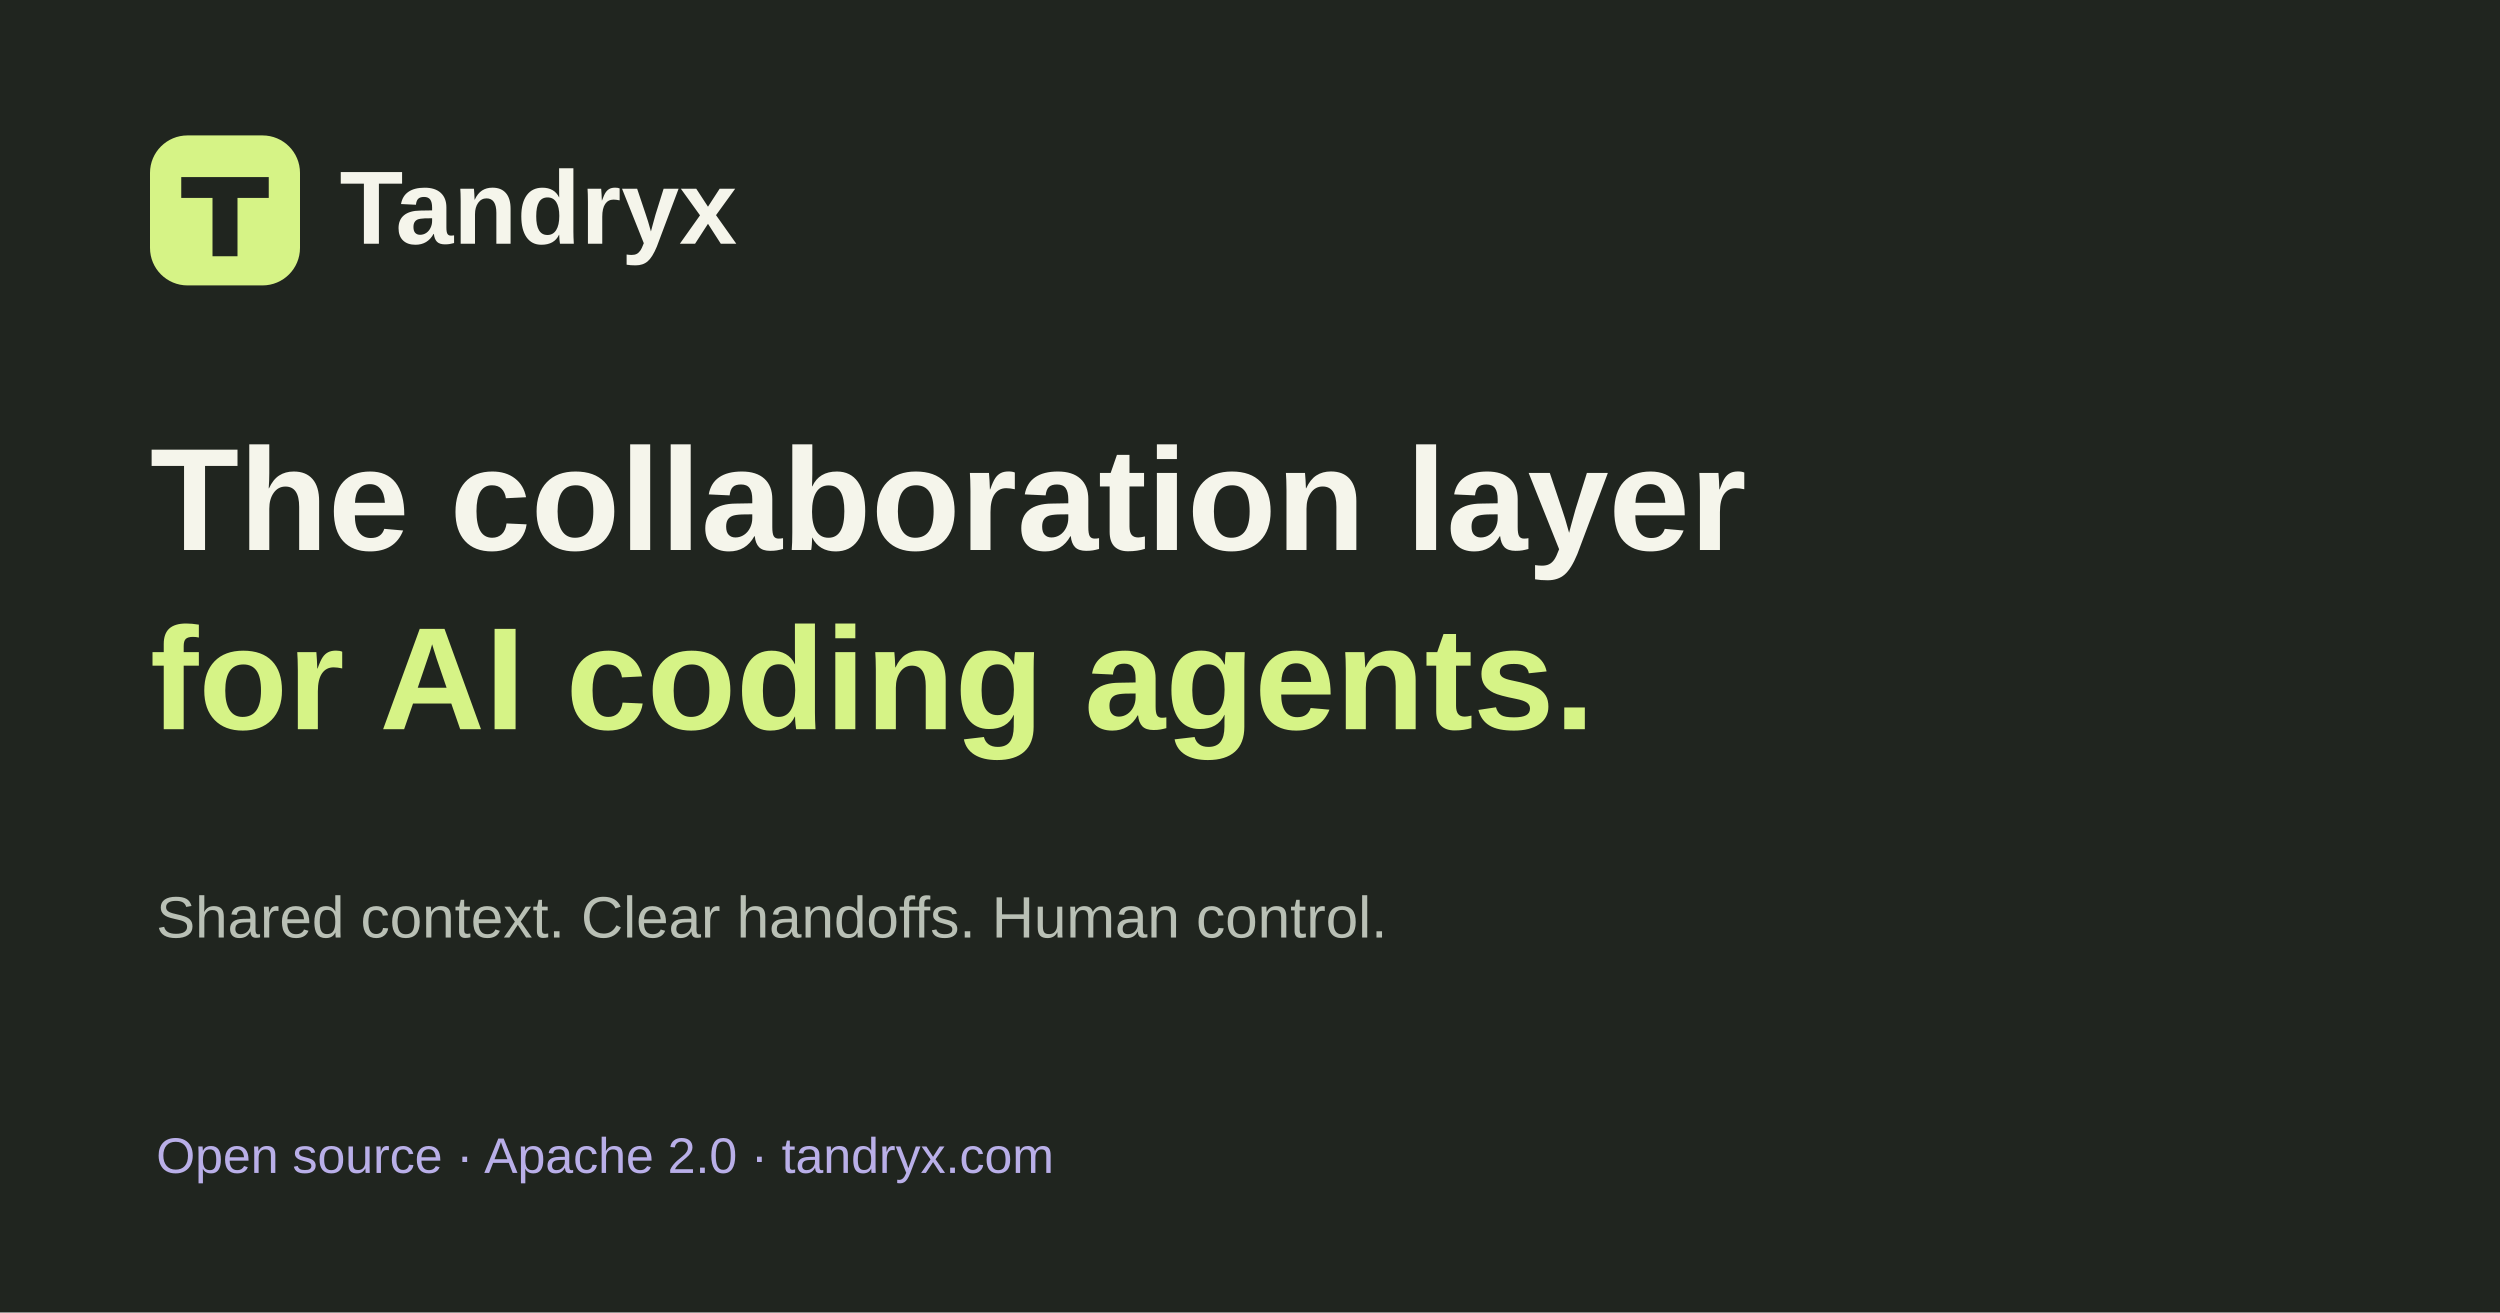
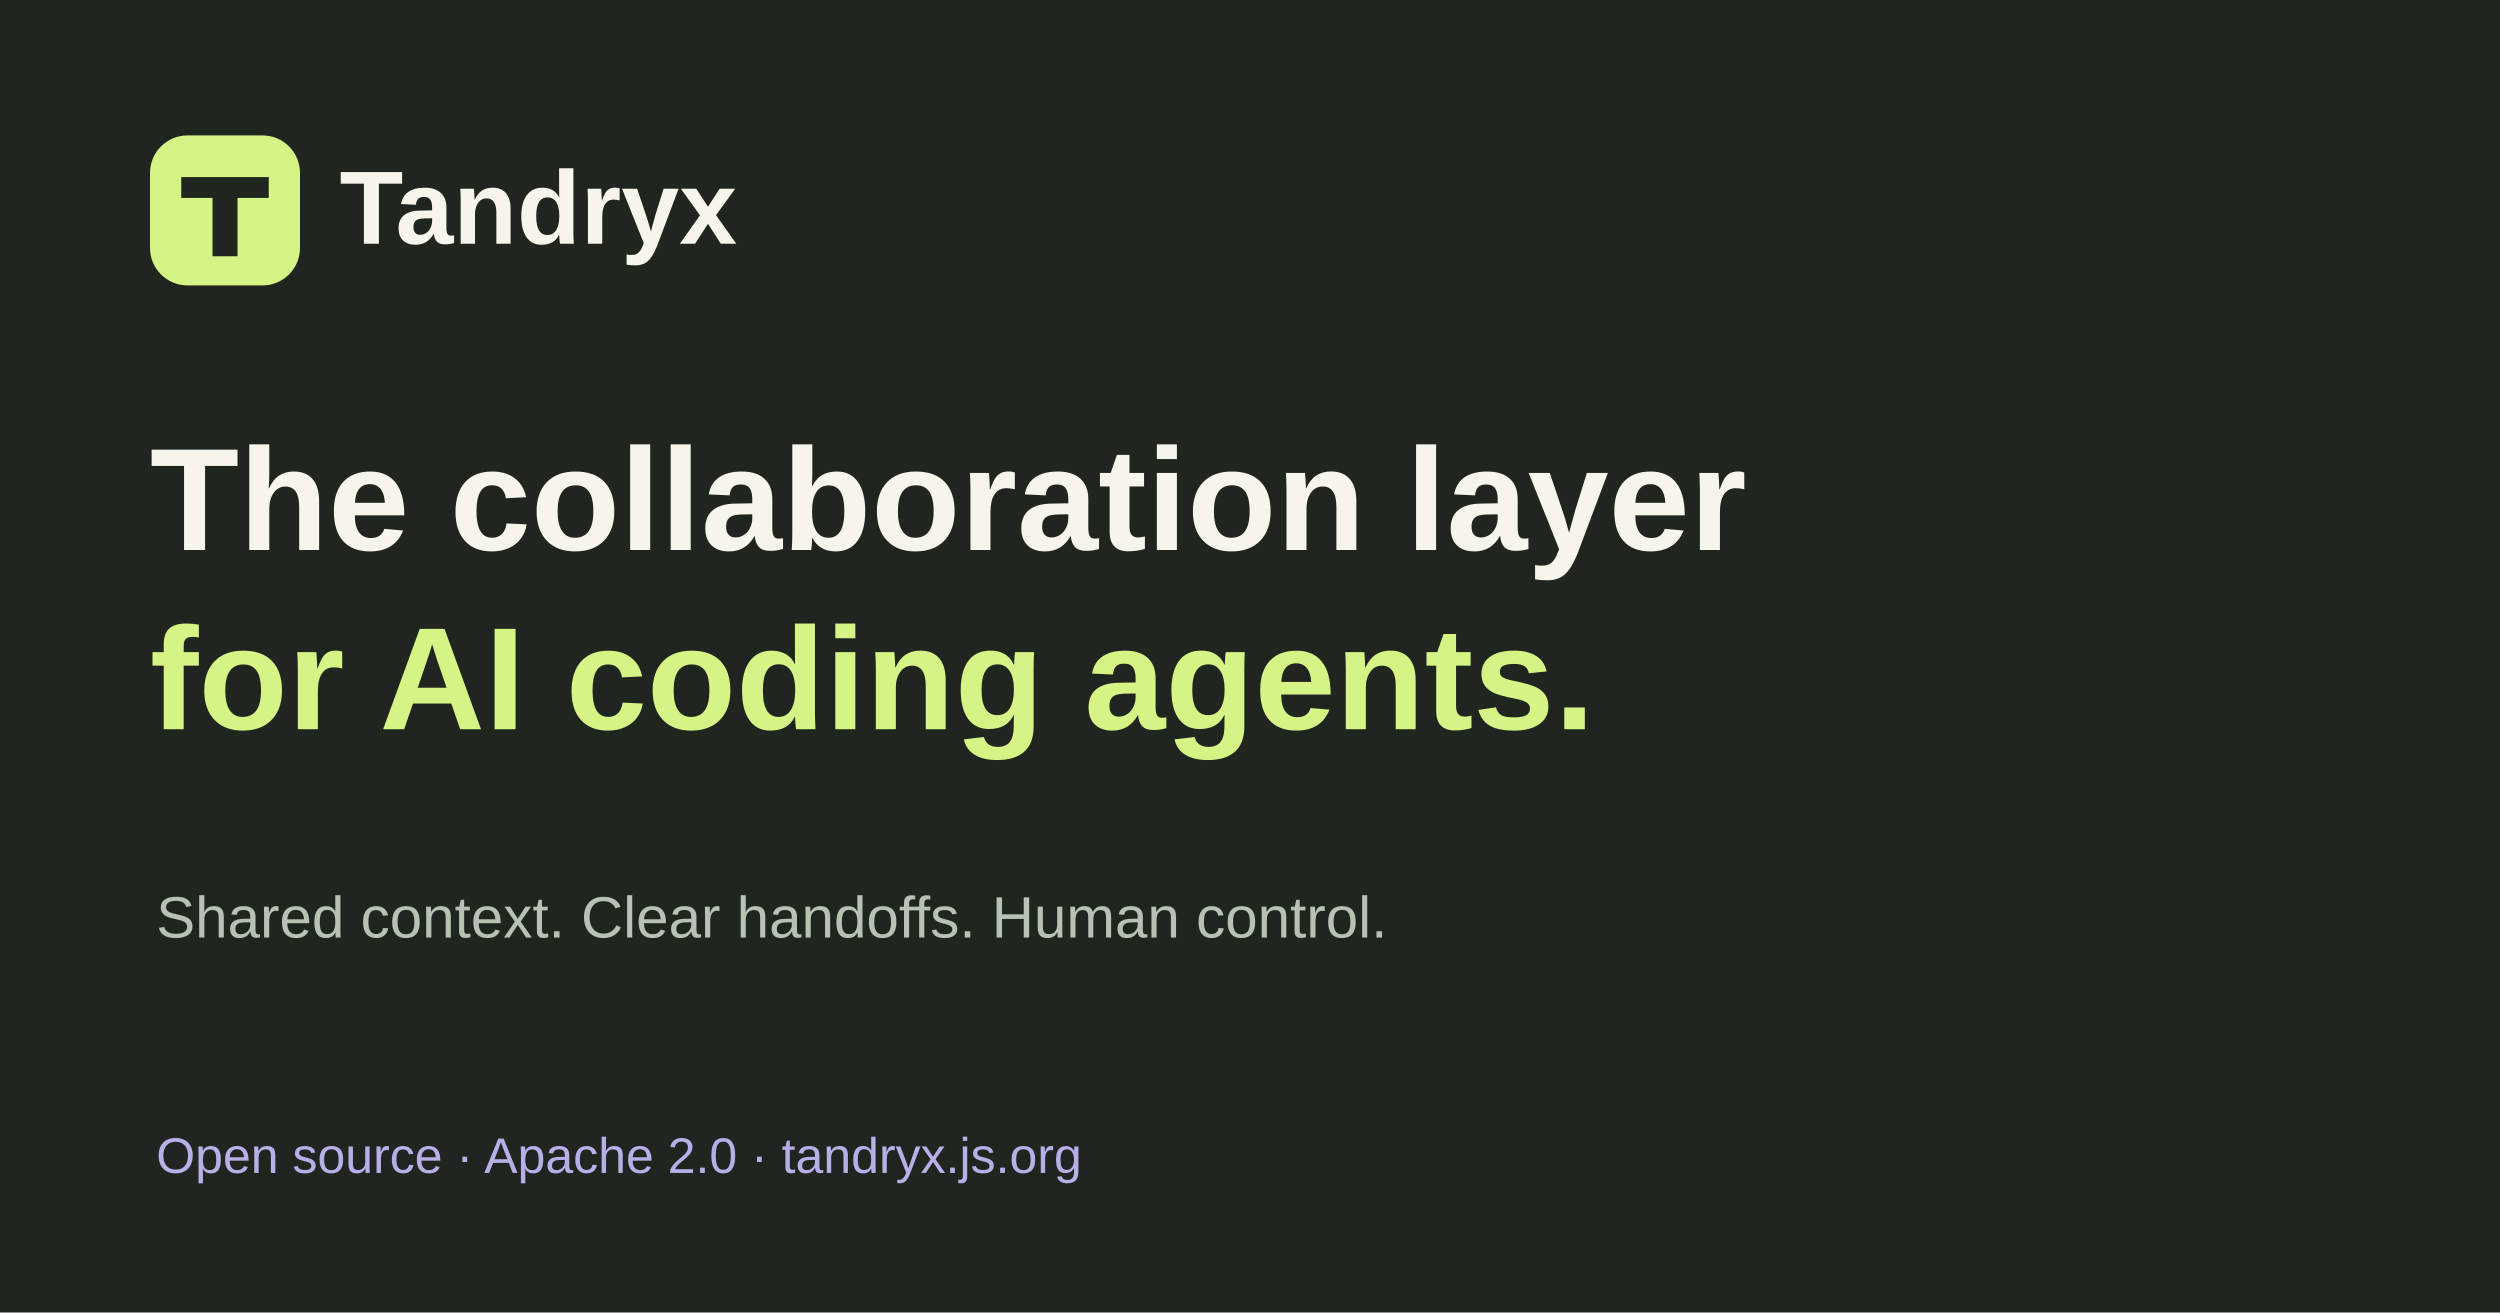
<svg xmlns="http://www.w3.org/2000/svg" width="1200" height="630" viewBox="0 0 1200 630">
  <rect width="1200" height="630" fill="#20251f" />
  <rect x="72" y="65" width="72" height="72" rx="18" fill="#d6f386" />
  <path d="M87 85h42v10h-15v28h-12V95H87z" fill="#20251f" />
  <text x="163" y="117" font-family="Arial,sans-serif" font-weight="700" font-size="50" fill="#f5f5eb">Tandryx</text>
  <text x="72" y="264" font-family="Arial,sans-serif" font-weight="700" font-size="70" fill="#f5f5eb">The collaboration layer</text>
  <text x="72" y="350" font-family="Arial,sans-serif" font-weight="700" font-size="70" fill="#d6f386">for AI coding agents.</text>
  <text x="75" y="450" font-family="Arial,sans-serif" font-size="28" fill="#b9c0b5">Shared context. Clear handoffs. Human control.</text>
-   <text x="75" y="563" font-family="Arial,sans-serif" font-size="24" fill="#b9afe8">Open source · Apache 2.0 · tandryx.com</text>
+   <text x="75" y="563" font-family="Arial,sans-serif" font-size="24" fill="#b9afe8">Open source · Apache 2.0 · tandryx.js.org</text>
</svg>
